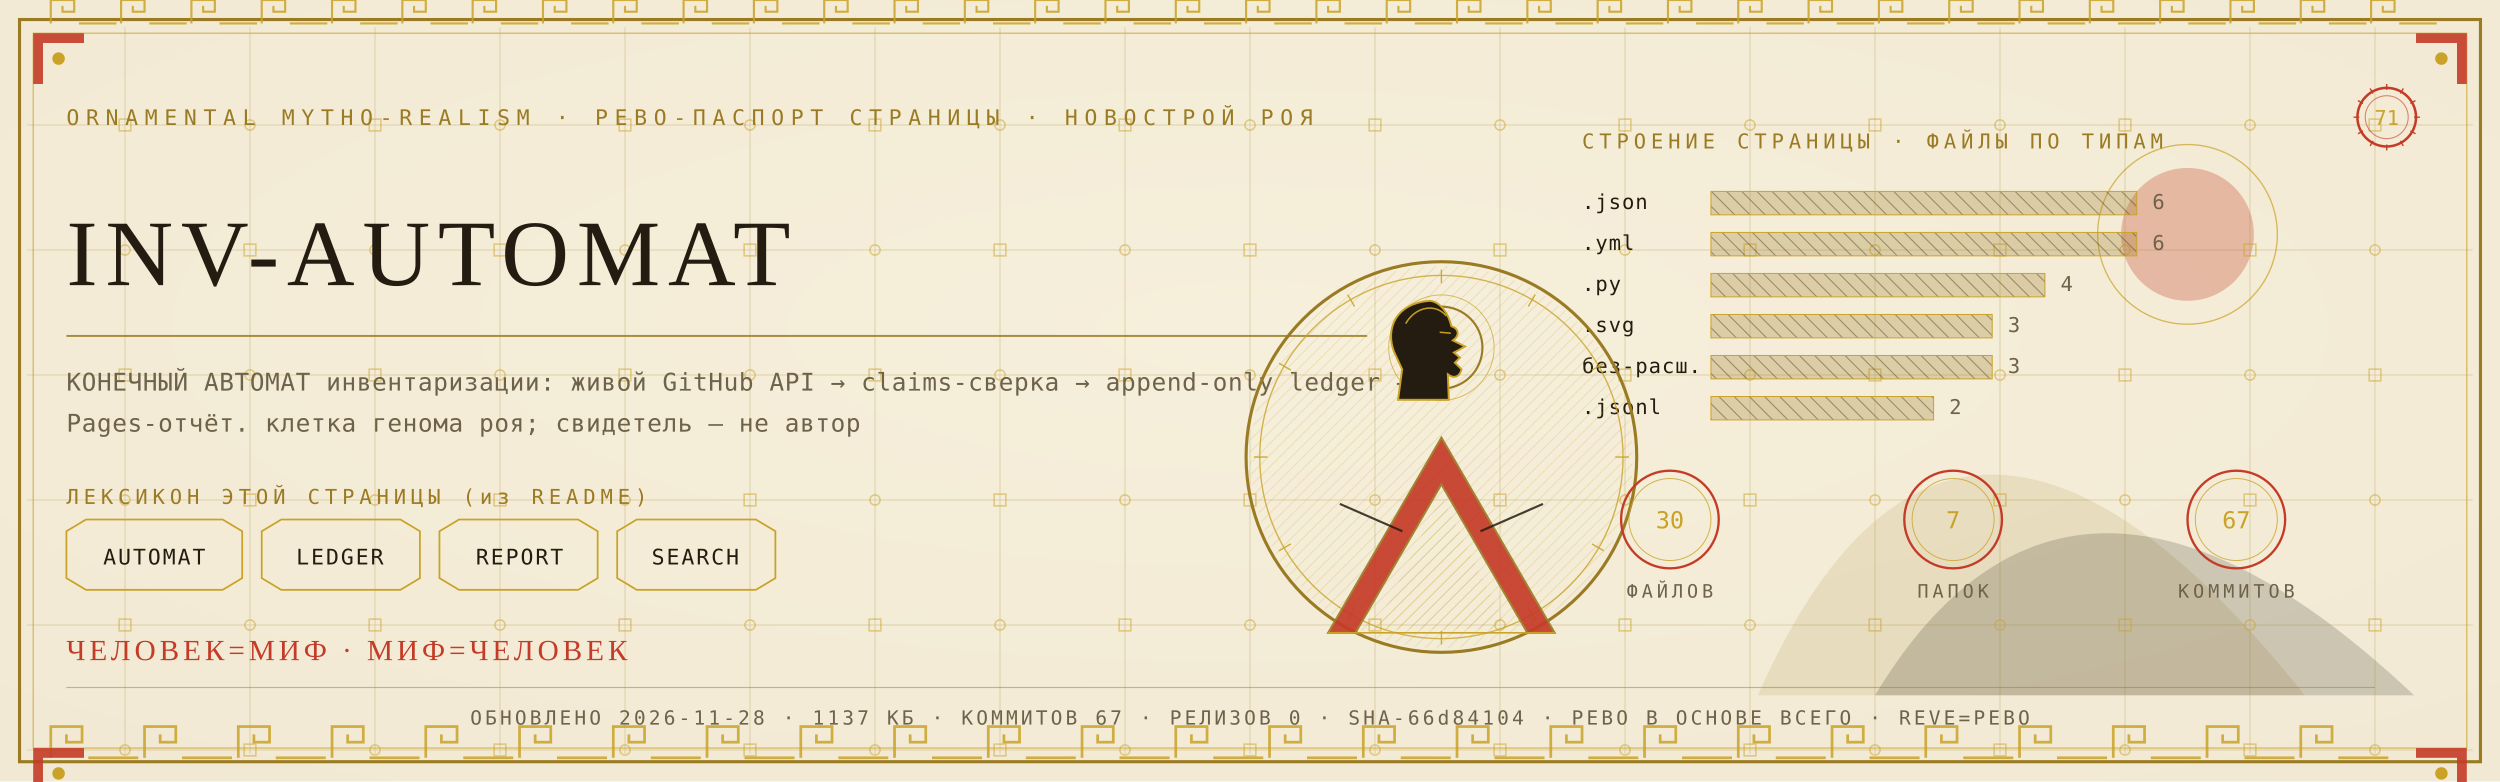
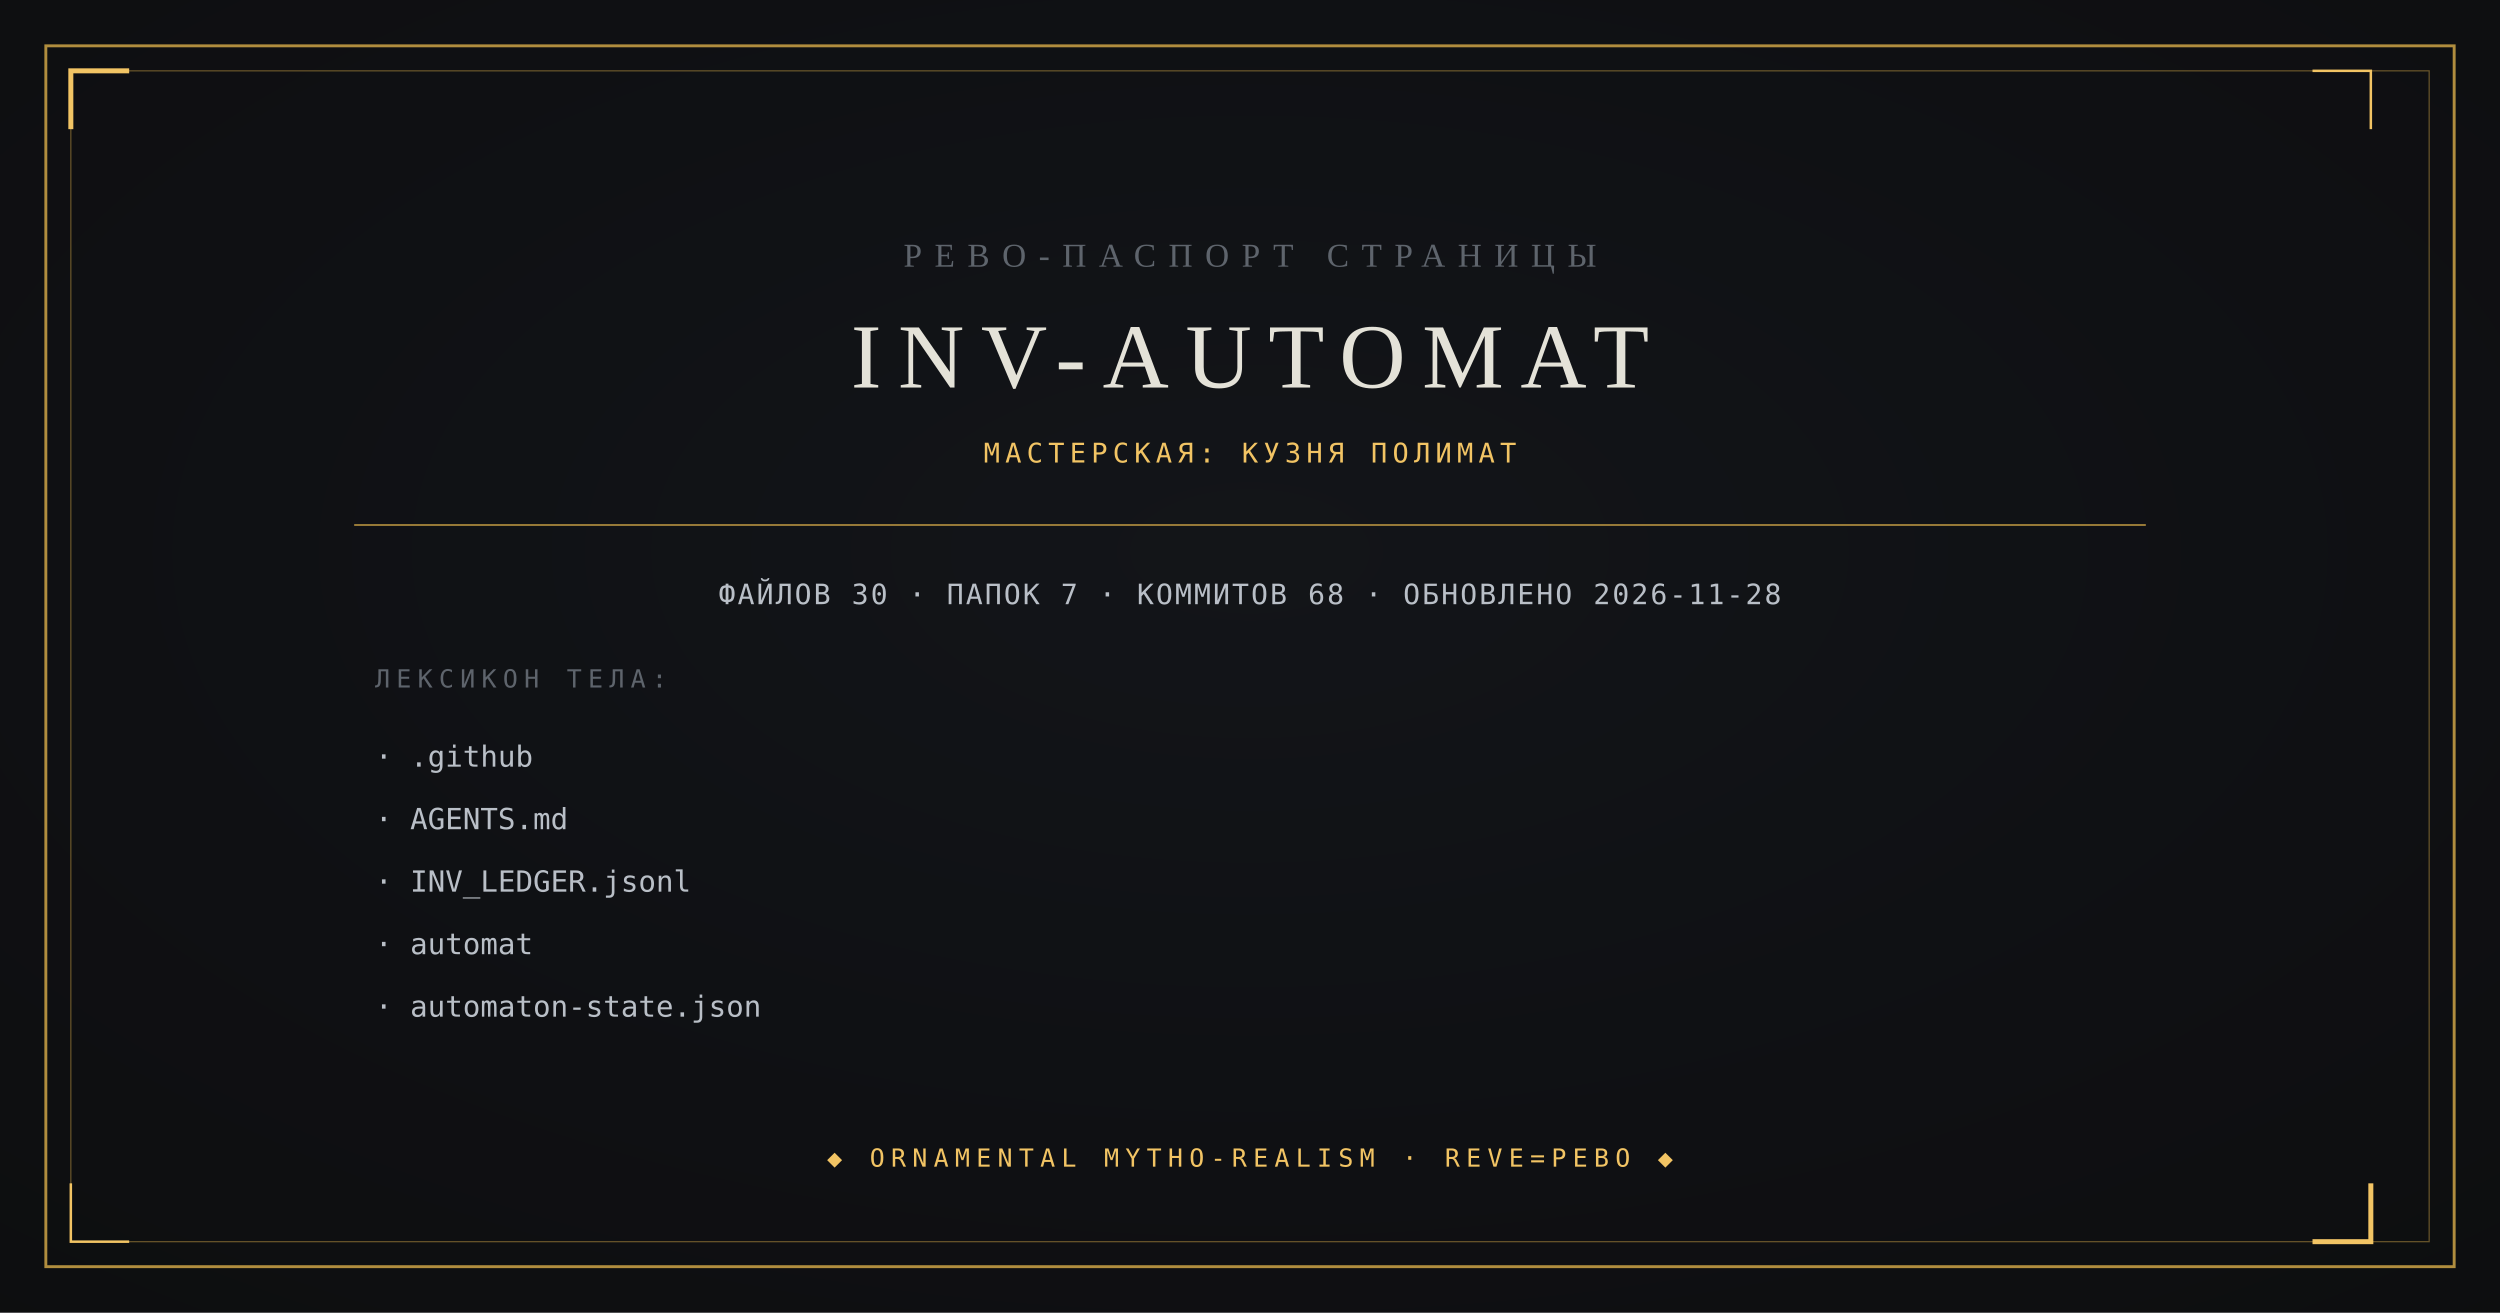
- <svg xmlns="http://www.w3.org/2000/svg" viewBox="0 0 1280 400" width="1280" height="400">
-   <defs>
-     <radialGradient id="rp71" cx="0.5" cy="0.42" r="1.1">
-       <stop offset="0" stop-color="#F6EFDC" />
-       <stop offset="1" stop-color="#EFE6CF" />
-     </radialGradient>
-     <pattern id="hatchm" width="4.2" height="4.2" patternUnits="userSpaceOnUse" patternTransform="rotate(45)">
-       <rect width="4.2" height="4.2" fill="none" />
-       <line x1="0" y1="0" x2="0" y2="4.2" stroke="#C9A227" stroke-width="0.5" />
-     </pattern>
-     <pattern id="hatchv" width="5.5" height="5.5" patternUnits="userSpaceOnUse" patternTransform="rotate(-45)">
-       <rect width="5.5" height="5.5" fill="none" />
-       <line x1="0" y1="0" x2="0" y2="5.5" stroke="#241C10" stroke-width="0.5" />
-     </pattern>
-   </defs>
-   <rect width="1280" height="400" fill="#EFE6CF" />
-   <rect width="1280" height="400" fill="url(#rp71)" opacity="0.94" />
-   <path d="M 900 356 Q 1000 130 1180 356 Z" fill="#9A7B23" opacity="0.14" />
-   <path d="M 960 356 Q 1060 190 1236 356 Z" fill="#241C10" opacity="0.18" />
-   <circle cx="1120" cy="120" r="34" fill="#C43B27" opacity="0.30" />
-   <circle cx="1120" cy="120" r="46" fill="none" stroke="#C9A227" stroke-width="0.7" opacity="0.7" />
-   <g stroke="#9A7B23" stroke-width="0.45" opacity="0.30">
-     <line x1="64" y1="14" x2="64" y2="386" />
-     <line x1="128" y1="14" x2="128" y2="386" />
-     <line x1="192" y1="14" x2="192" y2="386" />
-     <line x1="256" y1="14" x2="256" y2="386" />
-     <line x1="320" y1="14" x2="320" y2="386" />
-     <line x1="384" y1="14" x2="384" y2="386" />
-     <line x1="448" y1="14" x2="448" y2="386" />
-     <line x1="512" y1="14" x2="512" y2="386" />
-     <line x1="576" y1="14" x2="576" y2="386" />
-     <line x1="640" y1="14" x2="640" y2="386" />
-     <line x1="704" y1="14" x2="704" y2="386" />
-     <line x1="768" y1="14" x2="768" y2="386" />
-     <line x1="832" y1="14" x2="832" y2="386" />
-     <line x1="896" y1="14" x2="896" y2="386" />
-     <line x1="960" y1="14" x2="960" y2="386" />
-     <line x1="1024" y1="14" x2="1024" y2="386" />
-     <line x1="1088" y1="14" x2="1088" y2="386" />
-     <line x1="1152" y1="14" x2="1152" y2="386" />
-     <line x1="1216" y1="14" x2="1216" y2="386" />
-     <line x1="14" y1="64" x2="1266" y2="64" />
-     <line x1="14" y1="128" x2="1266" y2="128" />
-     <line x1="14" y1="192" x2="1266" y2="192" />
-     <line x1="14" y1="256" x2="1266" y2="256" />
-     <line x1="14" y1="320" x2="1266" y2="320" />
-     <line x1="14" y1="384" x2="1266" y2="384" />
-   </g>
-   <g fill="none" stroke="#C9A227" stroke-width="0.8" opacity="0.5">
-     <rect x="61" y="61" width="6" height="6" />
-     <circle cx="64" cy="128" r="2.6" />
-     <rect x="61" y="189" width="6" height="6" />
-     <circle cx="64" cy="256" r="2.6" />
-     <rect x="61" y="317" width="6" height="6" />
-     <circle cx="64" cy="384" r="2.6" />
-     <circle cx="128" cy="64" r="2.6" />
-     <rect x="125" y="125" width="6" height="6" />
-     <circle cx="128" cy="192" r="2.6" />
-     <rect x="125" y="253" width="6" height="6" />
-     <circle cx="128" cy="320" r="2.6" />
-     <rect x="125" y="381" width="6" height="6" />
-     <rect x="189" y="61" width="6" height="6" />
-     <circle cx="192" cy="128" r="2.6" />
-     <rect x="189" y="189" width="6" height="6" />
-     <circle cx="192" cy="256" r="2.6" />
-     <rect x="189" y="317" width="6" height="6" />
-     <circle cx="192" cy="384" r="2.6" />
-     <circle cx="256" cy="64" r="2.6" />
-     <rect x="253" y="125" width="6" height="6" />
-     <circle cx="256" cy="192" r="2.6" />
-     <rect x="253" y="253" width="6" height="6" />
-     <circle cx="256" cy="320" r="2.6" />
-     <rect x="253" y="381" width="6" height="6" />
-     <rect x="317" y="61" width="6" height="6" />
-     <circle cx="320" cy="128" r="2.6" />
-     <rect x="317" y="189" width="6" height="6" />
-     <circle cx="320" cy="256" r="2.6" />
-     <rect x="317" y="317" width="6" height="6" />
-     <circle cx="320" cy="384" r="2.6" />
-     <circle cx="384" cy="64" r="2.6" />
-     <rect x="381" y="125" width="6" height="6" />
-     <circle cx="384" cy="192" r="2.6" />
-     <rect x="381" y="253" width="6" height="6" />
-     <circle cx="384" cy="320" r="2.6" />
-     <rect x="381" y="381" width="6" height="6" />
-     <rect x="445" y="61" width="6" height="6" />
-     <circle cx="448" cy="128" r="2.6" />
-     <rect x="445" y="189" width="6" height="6" />
-     <circle cx="448" cy="256" r="2.6" />
-     <rect x="445" y="317" width="6" height="6" />
-     <circle cx="448" cy="384" r="2.6" />
-     <circle cx="512" cy="64" r="2.6" />
-     <rect x="509" y="125" width="6" height="6" />
-     <circle cx="512" cy="192" r="2.6" />
-     <rect x="509" y="253" width="6" height="6" />
-     <circle cx="512" cy="320" r="2.6" />
-     <rect x="509" y="381" width="6" height="6" />
-     <rect x="573" y="61" width="6" height="6" />
-     <circle cx="576" cy="128" r="2.6" />
-     <rect x="573" y="189" width="6" height="6" />
-     <circle cx="576" cy="256" r="2.6" />
-     <rect x="573" y="317" width="6" height="6" />
-     <circle cx="576" cy="384" r="2.6" />
-     <circle cx="640" cy="64" r="2.6" />
-     <rect x="637" y="125" width="6" height="6" />
-     <circle cx="640" cy="192" r="2.6" />
-     <rect x="637" y="253" width="6" height="6" />
-     <circle cx="640" cy="320" r="2.6" />
-     <rect x="637" y="381" width="6" height="6" />
-     <rect x="701" y="61" width="6" height="6" />
-     <circle cx="704" cy="128" r="2.6" />
-     <rect x="701" y="189" width="6" height="6" />
-     <circle cx="704" cy="256" r="2.6" />
-     <rect x="701" y="317" width="6" height="6" />
-     <circle cx="704" cy="384" r="2.6" />
-     <circle cx="768" cy="64" r="2.6" />
-     <rect x="765" y="125" width="6" height="6" />
-     <circle cx="768" cy="192" r="2.6" />
-     <rect x="765" y="253" width="6" height="6" />
-     <circle cx="768" cy="320" r="2.6" />
-     <rect x="765" y="381" width="6" height="6" />
-     <rect x="829" y="61" width="6" height="6" />
-     <circle cx="832" cy="128" r="2.6" />
-     <rect x="829" y="189" width="6" height="6" />
-     <circle cx="832" cy="256" r="2.6" />
-     <rect x="829" y="317" width="6" height="6" />
-     <circle cx="832" cy="384" r="2.6" />
-     <circle cx="896" cy="64" r="2.6" />
-     <rect x="893" y="125" width="6" height="6" />
-     <circle cx="896" cy="192" r="2.6" />
-     <rect x="893" y="253" width="6" height="6" />
-     <circle cx="896" cy="320" r="2.6" />
-     <rect x="893" y="381" width="6" height="6" />
-     <rect x="957" y="61" width="6" height="6" />
-     <circle cx="960" cy="128" r="2.6" />
-     <rect x="957" y="189" width="6" height="6" />
-     <circle cx="960" cy="256" r="2.6" />
-     <rect x="957" y="317" width="6" height="6" />
-     <circle cx="960" cy="384" r="2.6" />
-     <circle cx="1024" cy="64" r="2.6" />
-     <rect x="1021" y="125" width="6" height="6" />
-     <circle cx="1024" cy="192" r="2.6" />
-     <rect x="1021" y="253" width="6" height="6" />
-     <circle cx="1024" cy="320" r="2.6" />
-     <rect x="1021" y="381" width="6" height="6" />
-     <rect x="1085" y="61" width="6" height="6" />
-     <circle cx="1088" cy="128" r="2.6" />
-     <rect x="1085" y="189" width="6" height="6" />
-     <circle cx="1088" cy="256" r="2.6" />
-     <rect x="1085" y="317" width="6" height="6" />
-     <circle cx="1088" cy="384" r="2.6" />
-     <circle cx="1152" cy="64" r="2.6" />
-     <rect x="1149" y="125" width="6" height="6" />
-     <circle cx="1152" cy="192" r="2.6" />
-     <rect x="1149" y="253" width="6" height="6" />
-     <circle cx="1152" cy="320" r="2.6" />
-     <rect x="1149" y="381" width="6" height="6" />
-     <rect x="1213" y="61" width="6" height="6" />
-     <circle cx="1216" cy="128" r="2.6" />
-     <rect x="1213" y="189" width="6" height="6" />
-     <circle cx="1216" cy="256" r="2.6" />
-     <rect x="1213" y="317" width="6" height="6" />
-     <circle cx="1216" cy="384" r="2.6" />
-   </g>
-   <rect x="10" y="10" width="1260" height="380" fill="none" stroke="#9A7B23" stroke-width="1.6" />
-   <rect x="17" y="17" width="1246" height="366" fill="none" stroke="#C9A227" stroke-width="0.6" opacity="0.75" />
-   <g fill="none" stroke="#C9A227" stroke-width="1.4" opacity="0.85">
-     <path d="M 26 388 L 26 372 L 42 372 L 42 380.0 L 34.0 380.0 L 34.0 376.0" />
-     <line x1="45.2" y1="388" x2="70.8" y2="388" />
-     <path d="M 74 388 L 74 372 L 90 372 L 90 380.0 L 82.0 380.0 L 82.0 376.0" />
-     <line x1="93.2" y1="388" x2="118.8" y2="388" />
-     <path d="M 122 388 L 122 372 L 138 372 L 138 380.0 L 130.0 380.0 L 130.0 376.0" />
-     <line x1="141.2" y1="388" x2="166.8" y2="388" />
-     <path d="M 170 388 L 170 372 L 186 372 L 186 380.0 L 178.0 380.0 L 178.0 376.0" />
-     <line x1="189.2" y1="388" x2="214.8" y2="388" />
-     <path d="M 218 388 L 218 372 L 234 372 L 234 380.0 L 226.0 380.0 L 226.0 376.0" />
-     <line x1="237.2" y1="388" x2="262.8" y2="388" />
-     <path d="M 266 388 L 266 372 L 282 372 L 282 380.0 L 274.0 380.0 L 274.0 376.0" />
-     <line x1="285.2" y1="388" x2="310.8" y2="388" />
-     <path d="M 314 388 L 314 372 L 330 372 L 330 380.0 L 322.0 380.0 L 322.0 376.0" />
-     <line x1="333.2" y1="388" x2="358.8" y2="388" />
-     <path d="M 362 388 L 362 372 L 378 372 L 378 380.0 L 370.0 380.0 L 370.0 376.0" />
-     <line x1="381.2" y1="388" x2="406.8" y2="388" />
-     <path d="M 410 388 L 410 372 L 426 372 L 426 380.0 L 418.0 380.0 L 418.0 376.0" />
-     <line x1="429.2" y1="388" x2="454.8" y2="388" />
-     <path d="M 458 388 L 458 372 L 474 372 L 474 380.0 L 466.0 380.0 L 466.0 376.0" />
-     <line x1="477.2" y1="388" x2="502.8" y2="388" />
-     <path d="M 506 388 L 506 372 L 522 372 L 522 380.0 L 514.0 380.0 L 514.0 376.0" />
-     <line x1="525.2" y1="388" x2="550.8" y2="388" />
-     <path d="M 554 388 L 554 372 L 570 372 L 570 380.0 L 562.0 380.0 L 562.0 376.0" />
-     <line x1="573.2" y1="388" x2="598.8" y2="388" />
-     <path d="M 602 388 L 602 372 L 618 372 L 618 380.0 L 610.0 380.0 L 610.0 376.0" />
-     <line x1="621.2" y1="388" x2="646.8" y2="388" />
-     <path d="M 650 388 L 650 372 L 666 372 L 666 380.0 L 658.0 380.0 L 658.0 376.0" />
-     <line x1="669.2" y1="388" x2="694.8" y2="388" />
-     <path d="M 698 388 L 698 372 L 714 372 L 714 380.0 L 706.0 380.0 L 706.0 376.0" />
-     <line x1="717.2" y1="388" x2="742.8" y2="388" />
-     <path d="M 746 388 L 746 372 L 762 372 L 762 380.0 L 754.0 380.0 L 754.0 376.0" />
-     <line x1="765.2" y1="388" x2="790.8" y2="388" />
-     <path d="M 794 388 L 794 372 L 810 372 L 810 380.0 L 802.0 380.0 L 802.0 376.0" />
-     <line x1="813.2" y1="388" x2="838.8" y2="388" />
-     <path d="M 842 388 L 842 372 L 858 372 L 858 380.0 L 850.0 380.0 L 850.0 376.0" />
-     <line x1="861.2" y1="388" x2="886.8" y2="388" />
-     <path d="M 890 388 L 890 372 L 906 372 L 906 380.0 L 898.0 380.0 L 898.0 376.0" />
-     <line x1="909.2" y1="388" x2="934.8" y2="388" />
-     <path d="M 938 388 L 938 372 L 954 372 L 954 380.0 L 946.0 380.0 L 946.0 376.0" />
-     <line x1="957.2" y1="388" x2="982.8" y2="388" />
-     <path d="M 986 388 L 986 372 L 1002 372 L 1002 380.0 L 994.0 380.0 L 994.0 376.0" />
-     <line x1="1005.2" y1="388" x2="1030.8" y2="388" />
-     <path d="M 1034 388 L 1034 372 L 1050 372 L 1050 380.0 L 1042.0 380.0 L 1042.0 376.0" />
-     <line x1="1053.2" y1="388" x2="1078.8" y2="388" />
-     <path d="M 1082 388 L 1082 372 L 1098 372 L 1098 380.0 L 1090.0 380.0 L 1090.0 376.0" />
-     <line x1="1101.2" y1="388" x2="1126.8" y2="388" />
-     <path d="M 1130 388 L 1130 372 L 1146 372 L 1146 380.0 L 1138.0 380.0 L 1138.0 376.0" />
-     <line x1="1149.2" y1="388" x2="1174.8" y2="388" />
-     <path d="M 1178 388 L 1178 372 L 1194 372 L 1194 380.0 L 1186.0 380.0 L 1186.0 376.0" />
-     <line x1="1197.2" y1="388" x2="1222.8" y2="388" />
-   </g>
-   <g fill="none" stroke="#C9A227" stroke-width="1.1" opacity="0.85">
-     <path d="M 26 12 L 26 0 L 38 0 L 38 6.0 L 32.0 6.0 L 32.0 3.0" />
-     <line x1="40.4" y1="12" x2="59.6" y2="12" />
-     <path d="M 62 12 L 62 0 L 74 0 L 74 6.0 L 68.0 6.0 L 68.0 3.0" />
-     <line x1="76.4" y1="12" x2="95.6" y2="12" />
-     <path d="M 98 12 L 98 0 L 110 0 L 110 6.0 L 104.0 6.0 L 104.0 3.0" />
-     <line x1="112.4" y1="12" x2="131.6" y2="12" />
-     <path d="M 134 12 L 134 0 L 146 0 L 146 6.0 L 140.0 6.0 L 140.0 3.0" />
-     <line x1="148.4" y1="12" x2="167.6" y2="12" />
-     <path d="M 170 12 L 170 0 L 182 0 L 182 6.0 L 176.0 6.0 L 176.0 3.0" />
-     <line x1="184.4" y1="12" x2="203.6" y2="12" />
-     <path d="M 206 12 L 206 0 L 218 0 L 218 6.0 L 212.0 6.0 L 212.0 3.0" />
-     <line x1="220.4" y1="12" x2="239.6" y2="12" />
-     <path d="M 242 12 L 242 0 L 254 0 L 254 6.0 L 248.0 6.0 L 248.0 3.0" />
-     <line x1="256.4" y1="12" x2="275.6" y2="12" />
-     <path d="M 278 12 L 278 0 L 290 0 L 290 6.0 L 284.0 6.0 L 284.0 3.0" />
-     <line x1="292.4" y1="12" x2="311.6" y2="12" />
-     <path d="M 314 12 L 314 0 L 326 0 L 326 6.0 L 320.0 6.0 L 320.0 3.0" />
-     <line x1="328.4" y1="12" x2="347.6" y2="12" />
-     <path d="M 350 12 L 350 0 L 362 0 L 362 6.0 L 356.0 6.0 L 356.0 3.0" />
-     <line x1="364.4" y1="12" x2="383.6" y2="12" />
-     <path d="M 386 12 L 386 0 L 398 0 L 398 6.0 L 392.0 6.0 L 392.0 3.0" />
-     <line x1="400.4" y1="12" x2="419.6" y2="12" />
-     <path d="M 422 12 L 422 0 L 434 0 L 434 6.0 L 428.0 6.0 L 428.0 3.0" />
-     <line x1="436.4" y1="12" x2="455.6" y2="12" />
-     <path d="M 458 12 L 458 0 L 470 0 L 470 6.0 L 464.0 6.0 L 464.0 3.0" />
-     <line x1="472.4" y1="12" x2="491.6" y2="12" />
-     <path d="M 494 12 L 494 0 L 506 0 L 506 6.0 L 500.0 6.0 L 500.0 3.0" />
-     <line x1="508.4" y1="12" x2="527.6" y2="12" />
-     <path d="M 530 12 L 530 0 L 542 0 L 542 6.0 L 536.0 6.0 L 536.0 3.0" />
-     <line x1="544.4" y1="12" x2="563.6" y2="12" />
-     <path d="M 566 12 L 566 0 L 578 0 L 578 6.0 L 572.0 6.0 L 572.0 3.0" />
-     <line x1="580.4" y1="12" x2="599.6" y2="12" />
-     <path d="M 602 12 L 602 0 L 614 0 L 614 6.0 L 608.0 6.0 L 608.0 3.0" />
-     <line x1="616.4" y1="12" x2="635.6" y2="12" />
-     <path d="M 638 12 L 638 0 L 650 0 L 650 6.0 L 644.0 6.0 L 644.0 3.0" />
-     <line x1="652.4" y1="12" x2="671.6" y2="12" />
-     <path d="M 674 12 L 674 0 L 686 0 L 686 6.0 L 680.0 6.0 L 680.0 3.0" />
-     <line x1="688.4" y1="12" x2="707.6" y2="12" />
-     <path d="M 710 12 L 710 0 L 722 0 L 722 6.0 L 716.0 6.0 L 716.0 3.0" />
-     <line x1="724.4" y1="12" x2="743.6" y2="12" />
-     <path d="M 746 12 L 746 0 L 758 0 L 758 6.0 L 752.0 6.0 L 752.0 3.0" />
-     <line x1="760.4" y1="12" x2="779.6" y2="12" />
-     <path d="M 782 12 L 782 0 L 794 0 L 794 6.0 L 788.0 6.0 L 788.0 3.0" />
-     <line x1="796.4" y1="12" x2="815.6" y2="12" />
-     <path d="M 818 12 L 818 0 L 830 0 L 830 6.0 L 824.0 6.0 L 824.0 3.0" />
-     <line x1="832.4" y1="12" x2="851.6" y2="12" />
-     <path d="M 854 12 L 854 0 L 866 0 L 866 6.0 L 860.0 6.0 L 860.0 3.0" />
-     <line x1="868.4" y1="12" x2="887.6" y2="12" />
-     <path d="M 890 12 L 890 0 L 902 0 L 902 6.0 L 896.0 6.0 L 896.0 3.0" />
-     <line x1="904.4" y1="12" x2="923.6" y2="12" />
-     <path d="M 926 12 L 926 0 L 938 0 L 938 6.0 L 932.0 6.0 L 932.0 3.0" />
-     <line x1="940.4" y1="12" x2="959.6" y2="12" />
-     <path d="M 962 12 L 962 0 L 974 0 L 974 6.0 L 968.0 6.0 L 968.0 3.0" />
-     <line x1="976.4" y1="12" x2="995.6" y2="12" />
-     <path d="M 998 12 L 998 0 L 1010 0 L 1010 6.0 L 1004.0 6.0 L 1004.0 3.0" />
-     <line x1="1012.4" y1="12" x2="1031.6" y2="12" />
-     <path d="M 1034 12 L 1034 0 L 1046 0 L 1046 6.0 L 1040.0 6.0 L 1040.0 3.0" />
-     <line x1="1048.4" y1="12" x2="1067.6" y2="12" />
-     <path d="M 1070 12 L 1070 0 L 1082 0 L 1082 6.0 L 1076.0 6.0 L 1076.0 3.0" />
-     <line x1="1084.4" y1="12" x2="1103.6" y2="12" />
-     <path d="M 1106 12 L 1106 0 L 1118 0 L 1118 6.0 L 1112.0 6.0 L 1112.0 3.0" />
-     <line x1="1120.4" y1="12" x2="1139.6" y2="12" />
-     <path d="M 1142 12 L 1142 0 L 1154 0 L 1154 6.0 L 1148.0 6.0 L 1148.0 3.0" />
-     <line x1="1156.4" y1="12" x2="1175.6" y2="12" />
-     <path d="M 1178 12 L 1178 0 L 1190 0 L 1190 6.0 L 1184.0 6.0 L 1184.0 3.0" />
-     <line x1="1192.4" y1="12" x2="1211.6" y2="12" />
-     <path d="M 1214 12 L 1214 0 L 1226 0 L 1226 6.0 L 1220.0 6.0 L 1220.0 3.0" />
-     <line x1="1228.4" y1="12" x2="1247.6" y2="12" />
-   </g>
-   <g transform="translate(17,17) scale(1,1)">
-     <path d="M 0 0 L 26 0 L 26 5 L 5 5 L 5 26 L 0 26 Z" fill="#C43B27" opacity="0.9" />
-     <circle cx="13" cy="13" r="3.2" fill="#C9A227" />
-   </g>
-   <g transform="translate(1263,17) scale(-1,1)">
-     <path d="M 0 0 L 26 0 L 26 5 L 5 5 L 5 26 L 0 26 Z" fill="#C43B27" opacity="0.9" />
-     <circle cx="13" cy="13" r="3.2" fill="#C9A227" />
-   </g>
-   <g transform="translate(17,383) scale(1,1)">
-     <path d="M 0 0 L 26 0 L 26 5 L 5 5 L 5 26 L 0 26 Z" fill="#C43B27" opacity="0.9" />
-     <circle cx="13" cy="13" r="3.2" fill="#C9A227" />
-   </g>
-   <g transform="translate(1263,383) scale(-1,1)">
-     <path d="M 0 0 L 26 0 L 26 5 L 5 5 L 5 26 L 0 26 Z" fill="#C43B27" opacity="0.9" />
-     <circle cx="13" cy="13" r="3.2" fill="#C9A227" />
-   </g>
-   <text x="34" y="64" font-family="'Cascadia Mono', ui-monospace, Consolas, monospace" font-size="11" fill="#9A7B23" letter-spacing="3.4">ORNAMENTAL MYTHO-REALISM · РЕВО-ПАСПОРТ СТРАНИЦЫ · НОВОСТРОЙ РОЯ</text>
-   <g transform="translate(1222,60)">
-     <circle r="15" fill="none" stroke="#C43B27" stroke-width="1.3" />
-     <circle r="11" fill="none" stroke="#C43B27" stroke-width="0.55" opacity="0.6" />
-     <text y="4" text-anchor="middle" font-family="'Cascadia Mono', ui-monospace, Consolas, monospace" font-size="10.5" fill="#C9A227">71</text>
-     <g stroke="#C43B27" stroke-width="0.7">
-       <line x1="0" y1="-17" x2="0" y2="-14" transform="rotate(0)" />
-       <line x1="0" y1="-17" x2="0" y2="-14" transform="rotate(30)" />
-       <line x1="0" y1="-17" x2="0" y2="-14" transform="rotate(60)" />
-       <line x1="0" y1="-17" x2="0" y2="-14" transform="rotate(90)" />
-       <line x1="0" y1="-17" x2="0" y2="-14" transform="rotate(120)" />
-       <line x1="0" y1="-17" x2="0" y2="-14" transform="rotate(150)" />
-       <line x1="0" y1="-17" x2="0" y2="-14" transform="rotate(180)" />
-       <line x1="0" y1="-17" x2="0" y2="-14" transform="rotate(210)" />
-       <line x1="0" y1="-17" x2="0" y2="-14" transform="rotate(240)" />
-       <line x1="0" y1="-17" x2="0" y2="-14" transform="rotate(270)" />
-       <line x1="0" y1="-17" x2="0" y2="-14" transform="rotate(300)" />
-       <line x1="0" y1="-17" x2="0" y2="-14" transform="rotate(330)" />
-     </g>
-   </g>
-   <text x="34" y="146" font-family="Georgia, 'Times New Roman', serif" font-size="48.0" fill="#241C10" letter-spacing="4">INV-AUTOMAT</text>
-   <line x1="34" y1="172" x2="700" y2="172" stroke="#9A7B23" stroke-width="1" opacity="0.85" />
-   <text x="34" y="200" font-family="'Cascadia Mono', ui-monospace, Consolas, monospace" font-size="12.5" fill="#6E6249" letter-spacing="0.3">КОНЕЧНЫЙ АВТОМАТ инвентаризации: живой GitHub API → claims-сверка → append-only ledger →</text>
-   <text x="34" y="221" font-family="'Cascadia Mono', ui-monospace, Consolas, monospace" font-size="12.5" fill="#6E6249" letter-spacing="0.3">Pages-отчёт. клетка генома роя; свидетель — не автор</text>
-   <text x="34" y="258" font-family="'Cascadia Mono', ui-monospace, Consolas, monospace" font-size="10.5" fill="#9A7B23" letter-spacing="2.5">ЛЕКСИКОН ЭТОЙ СТРАНИЦЫ (из README)</text>
-   <path d="M 34 272 L 44 266 L 114 266 L 124 272 L 124 296 L 114 302 L 44 302 L 34 296 Z" fill="none" stroke="#C9A227" stroke-width="0.9" />
-   <text x="79" y="289" text-anchor="middle" font-family="'Cascadia Mono', ui-monospace, Consolas, monospace" font-size="11" fill="#241C10" letter-spacing="1">AUTOMAT</text>
-   <path d="M 134 272 L 144 266 L 205 266 L 215 272 L 215 296 L 205 302 L 144 302 L 134 296 Z" fill="none" stroke="#C9A227" stroke-width="0.9" />
-   <text x="174" y="289" text-anchor="middle" font-family="'Cascadia Mono', ui-monospace, Consolas, monospace" font-size="11" fill="#241C10" letter-spacing="1">LEDGER</text>
-   <path d="M 225 272 L 235 266 L 296 266 L 306 272 L 306 296 L 296 302 L 235 302 L 225 296 Z" fill="none" stroke="#C9A227" stroke-width="0.9" />
-   <text x="266" y="289" text-anchor="middle" font-family="'Cascadia Mono', ui-monospace, Consolas, monospace" font-size="11" fill="#241C10" letter-spacing="1">REPORT</text>
-   <path d="M 316 272 L 326 266 L 387 266 L 397 272 L 397 296 L 387 302 L 326 302 L 316 296 Z" fill="none" stroke="#C9A227" stroke-width="0.9" />
-   <text x="356" y="289" text-anchor="middle" font-family="'Cascadia Mono', ui-monospace, Consolas, monospace" font-size="11" fill="#241C10" letter-spacing="1">SEARCH</text>
-   <text x="810" y="76" font-family="'Cascadia Mono', ui-monospace, Consolas, monospace" font-size="10.5" fill="#9A7B23" letter-spacing="2.5">СТРОЕНИЕ СТРАНИЦЫ · ФАЙЛЫ ПО ТИПАМ</text>
-   <text x="810" y="107" font-family="'Cascadia Mono', ui-monospace, Consolas, monospace" font-size="10.5" fill="#241C10" letter-spacing="0.5">.json</text>
-   <rect x="876" y="98" width="218" height="12" fill="url(#hatchv)" opacity="0.9" />
-   <rect x="876" y="98" width="218" height="12" fill="#9A7B23" opacity="0.28" />
-   <rect x="876" y="98" width="218" height="12" fill="none" stroke="#C9A227" stroke-width="0.5" />
-   <text x="1102" y="107" font-family="'Cascadia Mono', ui-monospace, Consolas, monospace" font-size="10.5" fill="#6E6249">6</text>
-   <text x="810" y="128" font-family="'Cascadia Mono', ui-monospace, Consolas, monospace" font-size="10.5" fill="#241C10" letter-spacing="0.5">.yml</text>
-   <rect x="876" y="119" width="218" height="12" fill="url(#hatchv)" opacity="0.9" />
-   <rect x="876" y="119" width="218" height="12" fill="#9A7B23" opacity="0.28" />
-   <rect x="876" y="119" width="218" height="12" fill="none" stroke="#C9A227" stroke-width="0.5" />
-   <text x="1102" y="128" font-family="'Cascadia Mono', ui-monospace, Consolas, monospace" font-size="10.5" fill="#6E6249">6</text>
-   <text x="810" y="149" font-family="'Cascadia Mono', ui-monospace, Consolas, monospace" font-size="10.5" fill="#241C10" letter-spacing="0.5">.py</text>
-   <rect x="876" y="140" width="171" height="12" fill="url(#hatchv)" opacity="0.9" />
-   <rect x="876" y="140" width="171" height="12" fill="#9A7B23" opacity="0.28" />
-   <rect x="876" y="140" width="171" height="12" fill="none" stroke="#C9A227" stroke-width="0.5" />
-   <text x="1055" y="149" font-family="'Cascadia Mono', ui-monospace, Consolas, monospace" font-size="10.5" fill="#6E6249">4</text>
-   <text x="810" y="170" font-family="'Cascadia Mono', ui-monospace, Consolas, monospace" font-size="10.5" fill="#241C10" letter-spacing="0.5">.svg</text>
-   <rect x="876" y="161" width="144" height="12" fill="url(#hatchv)" opacity="0.9" />
-   <rect x="876" y="161" width="144" height="12" fill="#9A7B23" opacity="0.28" />
-   <rect x="876" y="161" width="144" height="12" fill="none" stroke="#C9A227" stroke-width="0.5" />
-   <text x="1028" y="170" font-family="'Cascadia Mono', ui-monospace, Consolas, monospace" font-size="10.5" fill="#6E6249">3</text>
-   <text x="810" y="191" font-family="'Cascadia Mono', ui-monospace, Consolas, monospace" font-size="10.5" fill="#241C10" letter-spacing="0.5">без-расш.</text>
-   <rect x="876" y="182" width="144" height="12" fill="url(#hatchv)" opacity="0.9" />
-   <rect x="876" y="182" width="144" height="12" fill="#9A7B23" opacity="0.28" />
-   <rect x="876" y="182" width="144" height="12" fill="none" stroke="#C9A227" stroke-width="0.5" />
-   <text x="1028" y="191" font-family="'Cascadia Mono', ui-monospace, Consolas, monospace" font-size="10.5" fill="#6E6249">3</text>
-   <text x="810" y="212" font-family="'Cascadia Mono', ui-monospace, Consolas, monospace" font-size="10.5" fill="#241C10" letter-spacing="0.5">.jsonl</text>
-   <rect x="876" y="203" width="114" height="12" fill="url(#hatchv)" opacity="0.9" />
-   <rect x="876" y="203" width="114" height="12" fill="#9A7B23" opacity="0.28" />
-   <rect x="876" y="203" width="114" height="12" fill="none" stroke="#C9A227" stroke-width="0.5" />
-   <text x="998" y="212" font-family="'Cascadia Mono', ui-monospace, Consolas, monospace" font-size="10.5" fill="#6E6249">2</text>
-   <g transform="translate(738,234)">
-     <circle r="100" fill="none" stroke="#9A7B23" stroke-width="1.6" />
-     <circle r="93" fill="none" stroke="#C9A227" stroke-width="0.7" opacity="0.8" />
-     <circle r="98" fill="url(#hatchm)" opacity="0.4" />
-     <g stroke="#C9A227" stroke-width="0.7" opacity="0.9">
-       <line x1="0" y1="-96" x2="0" y2="-89" transform="rotate(0)" />
-       <line x1="0" y1="-96" x2="0" y2="-89" transform="rotate(30)" />
-       <line x1="0" y1="-96" x2="0" y2="-89" transform="rotate(60)" />
-       <line x1="0" y1="-96" x2="0" y2="-89" transform="rotate(90)" />
-       <line x1="0" y1="-96" x2="0" y2="-89" transform="rotate(120)" />
-       <line x1="0" y1="-96" x2="0" y2="-89" transform="rotate(150)" />
-       <line x1="0" y1="-96" x2="0" y2="-89" transform="rotate(180)" />
-       <line x1="0" y1="-96" x2="0" y2="-89" transform="rotate(210)" />
-       <line x1="0" y1="-96" x2="0" y2="-89" transform="rotate(240)" />
-       <line x1="0" y1="-96" x2="0" y2="-89" transform="rotate(270)" />
-       <line x1="0" y1="-96" x2="0" y2="-89" transform="rotate(300)" />
-       <line x1="0" y1="-96" x2="0" y2="-89" transform="rotate(330)" />
-     </g>
-     <circle cy="-56" r="21" fill="none" stroke="#9A7B23" stroke-width="1.1" />
-     <circle cy="-56" r="27" fill="none" stroke="#C9A227" stroke-width="0.5" opacity="0.7" />
-     <path d="M -6.0 -80.0 C -23.5 -78.7 -28.7 -65.7 -24.3 -54.0 L -20.1 -44.9 L -22.2 -29.3 L 3.8 -29.3 L 3.3 -42.3 C 6.9 -39.7 9.5 -41.5 10.3 -44.9 L 6.9 -48.3 L 9.5 -50.9 L 6.4 -53.5 L 12.1 -56.6 L 5.9 -59.7 C 9.5 -62.3 9.0 -65.7 5.1 -67.0 C 3.8 -72.7 -0.1 -79.5 -6.0 -80.0 Z" fill="#241C10" stroke="#C9A227" stroke-width="1.0" />
-     <g fill="none" stroke="#C9A227" stroke-width="0.8" opacity="0.95">
-       <path d="M -18.3 -68.3 C -13.1 -77.4 -2.7 -78.7 2.5 -72.2" />
-       <path d="M -0.9 -63.9 L 4.8 -63.4" />
-     </g>
-     <path d="M -58.0 90.0 L 0 -10.0 L 58.0 90.0 L 44.0 90.0 L 0 14.0 L -44.0 90.0 Z" fill="#C43B27" opacity="0.92" stroke="#9A7B23" stroke-width="1.0" />
-     <path d="M -34.0 88.0 L 0 20.0 L 34.0 88.0" fill="url(#hatchm)" opacity="0.5" stroke="none" />
-     <path d="M -58.0 90.0 L 58.0 90.0" fill="none" stroke="#C9A227" stroke-width="0.8" />
-     <path d="M -52.0 24.0 L -20.0 38.0" fill="none" stroke="#241C10" stroke-width="1.1" opacity="0.85" />
-     <path d="M 52.0 24.0 L 20.0 38.0" fill="none" stroke="#241C10" stroke-width="1.1" opacity="0.85" />
-   </g>
-   <g transform="translate(855,266)">
-     <circle r="25" fill="none" stroke="#C43B27" stroke-width="1.2" />
-     <circle r="21" fill="none" stroke="#C9A227" stroke-width="0.5" opacity="0.8" />
-     <text y="4.5" text-anchor="middle" font-family="'Cascadia Mono', ui-monospace, Consolas, monospace" font-size="12" fill="#C9A227">30</text>
-     <text y="40" text-anchor="middle" font-family="'Cascadia Mono', ui-monospace, Consolas, monospace" font-size="9.5" fill="#6E6249" letter-spacing="2">ФАЙЛОВ</text>
-   </g>
-   <g transform="translate(1000,266)">
-     <circle r="25" fill="none" stroke="#C43B27" stroke-width="1.2" />
-     <circle r="21" fill="none" stroke="#C9A227" stroke-width="0.5" opacity="0.8" />
-     <text y="4.5" text-anchor="middle" font-family="'Cascadia Mono', ui-monospace, Consolas, monospace" font-size="12" fill="#C9A227">7</text>
-     <text y="40" text-anchor="middle" font-family="'Cascadia Mono', ui-monospace, Consolas, monospace" font-size="9.5" fill="#6E6249" letter-spacing="2">ПАПОК</text>
-   </g>
-   <g transform="translate(1145,266)">
-     <circle r="25" fill="none" stroke="#C43B27" stroke-width="1.2" />
-     <circle r="21" fill="none" stroke="#C9A227" stroke-width="0.5" opacity="0.8" />
-     <text y="4.5" text-anchor="middle" font-family="'Cascadia Mono', ui-monospace, Consolas, monospace" font-size="12" fill="#C9A227">67</text>
-     <text y="40" text-anchor="middle" font-family="'Cascadia Mono', ui-monospace, Consolas, monospace" font-size="9.5" fill="#6E6249" letter-spacing="2">КОММИТОВ</text>
-   </g>
-   <text x="34" y="338" font-family="Georgia, 'Times New Roman', serif" font-size="15" fill="#C43B27" letter-spacing="2">ЧЕЛОВЕК=МИФ · МИФ=ЧЕЛОВЕК</text>
-   <line x1="34" y1="352" x2="1216" y2="352" stroke="#9A7B23" stroke-width="0.6" opacity="0.5" />
-   <text x="640" y="371" text-anchor="middle" font-family="'Cascadia Mono', ui-monospace, Consolas, monospace" font-size="10" fill="#6E6249" letter-spacing="1.6">ОБНОВЛЕНО 2026-11-28 · 1137 КБ · КОММИТОВ 67 · РЕЛИЗОВ 0 · SHA-66d84104 · РЕВО В ОСНОВЕ ВСЕГО · REVE=РЕВО</text>
+ <svg xmlns="http://www.w3.org/2000/svg" viewBox="0 0 1200 630" width="1200" height="630">
+   <rect width="1200" height="630" fill="#0B0C0E" />
+   <radialGradient id="v" cx="0.5" cy="0.42" r="0.95">
+     <stop offset="0" stop-color="#14161A" />
+     <stop offset="1" stop-color="#0B0C0E" />
+   </radialGradient>
+   <rect width="1200" height="630" fill="url(#v)" opacity="0.9" />
+   <rect x="22" y="22" width="1156" height="586" fill="none" stroke="#B08D3E" stroke-width="1.4" />
+   <rect x="34" y="34" width="1132" height="562" fill="none" stroke="#B08D3E" stroke-width="0.6" opacity="0.55" />
+   <path d="M 34 62 L 34 34 L 62 34" fill="none" stroke="#F2C464" stroke-width="2.4" />
+   <path d="M 1138 568 L 1138 596 L 1110 596" fill="none" stroke="#F2C464" stroke-width="2.4" />
+   <path d="M 1138 62 L 1138 34 L 1110 34" fill="none" stroke="#F2C464" stroke-width="1.2" />
+   <path d="M 62 596 L 34 596 L 34 568" fill="none" stroke="#F2C464" stroke-width="1.2" />
+   <text x="600" y="128" text-anchor="middle" font-family="Georgia, 'Times New Roman', serif" font-size="16" fill="#5E646C" letter-spacing="6">РЕВО-ПАСПОРТ СТРАНИЦЫ</text>
+   <text x="600" y="186" text-anchor="middle" font-family="Georgia, 'Times New Roman', serif" font-size="44" fill="#E4E2D8" letter-spacing="8">INV-AUTOMAT</text>
+   <text x="600" y="222" text-anchor="middle" font-family="ui-monospace, Consolas, monospace" font-size="13" fill="#F2C464" letter-spacing="2.5">МАСТЕРСКАЯ: КУЗНЯ ПОЛИМАТ</text>
+   <line x1="170" y1="252" x2="1030" y2="252" stroke="#B08D3E" stroke-width="0.8" />
+   <text x="600" y="290" text-anchor="middle" font-family="ui-monospace, Consolas, monospace" font-size="13.5" fill="#B9BFC7" letter-spacing="1">ФАЙЛОВ 30 · ПАПОК 7 · КОММИТОВ 68 · ОБНОВЛЕНО 2026-11-28</text>
+   <text x="180" y="330" font-family="ui-monospace, Consolas, monospace" font-size="12" fill="#5E646C" letter-spacing="3">ЛЕКСИКОН ТЕЛА:</text>
+   <text x="180" y="368" font-family="ui-monospace, Consolas, monospace" font-size="14" fill="#B9BFC7">· .github</text>
+   <text x="180" y="398" font-family="ui-monospace, Consolas, monospace" font-size="14" fill="#B9BFC7">· AGENTS.md</text>
+   <text x="180" y="428" font-family="ui-monospace, Consolas, monospace" font-size="14" fill="#B9BFC7">· INV_LEDGER.jsonl</text>
+   <text x="180" y="458" font-family="ui-monospace, Consolas, monospace" font-size="14" fill="#B9BFC7">· automat</text>
+   <text x="180" y="488" font-family="ui-monospace, Consolas, monospace" font-size="14" fill="#B9BFC7">· automaton-state.json</text>
+   <text x="600" y="560" text-anchor="middle" font-family="ui-monospace, Consolas, monospace" font-size="12" fill="#F2C464" letter-spacing="3">◆ ORNAMENTAL MYTHO-REALISM · REVE=РЕВО ◆</text>
</svg>
